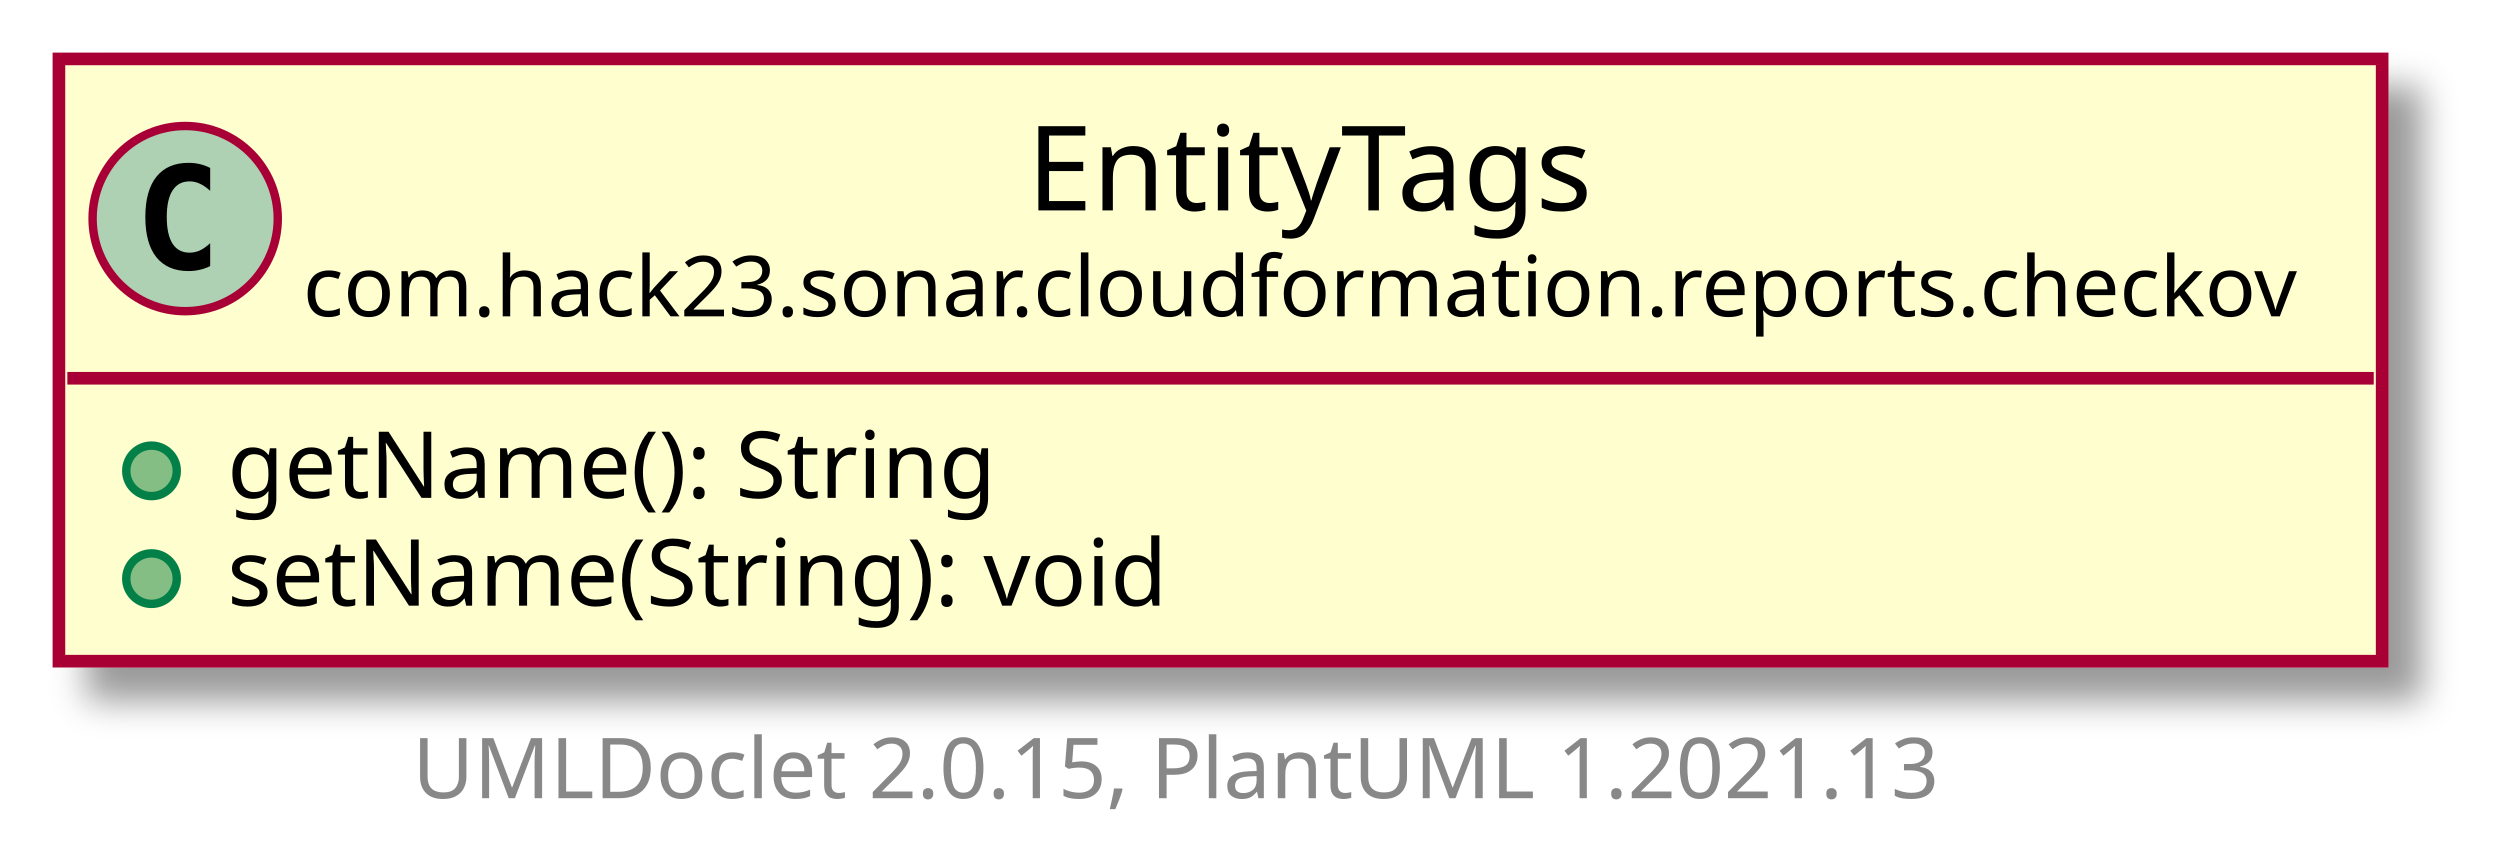
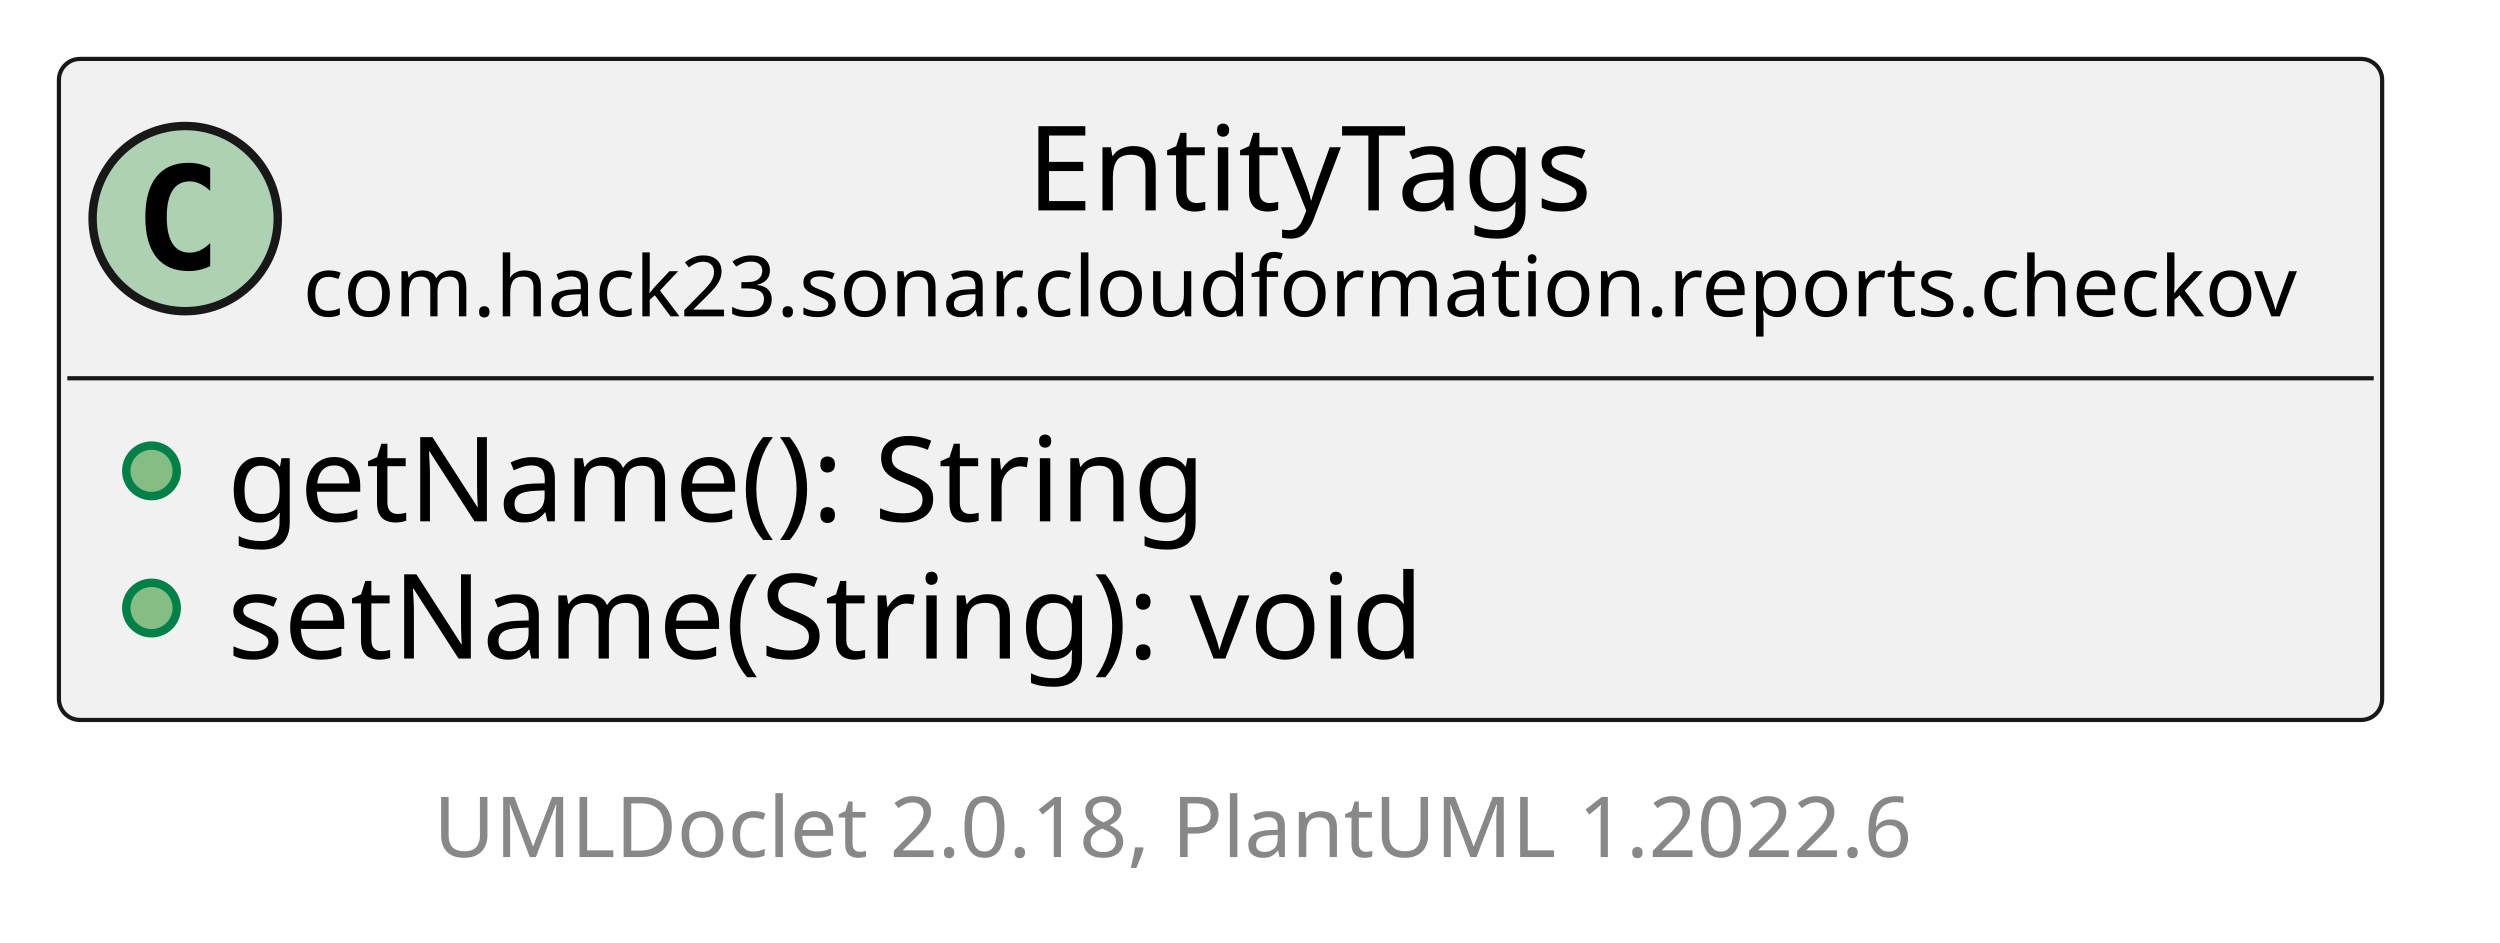
- <svg xmlns="http://www.w3.org/2000/svg" xmlns:xlink="http://www.w3.org/1999/xlink" contentScriptType="application/ecmascript" contentStyleType="text/css" height="103px" preserveAspectRatio="none" style="width:297px;height:103px;background:#FFFFFF;" version="1.1" viewBox="0 0 297 103" width="297px" zoomAndPan="magnify">
-   <defs>
-     <filter height="300%" id="fccqnfy8i5lta" width="300%" x="-1" y="-1">
-       <feGaussianBlur result="blurOut" stdDeviation="2.0" />
-       <feColorMatrix in="blurOut" result="blurOut2" type="matrix" values="0 0 0 0 0 0 0 0 0 0 0 0 0 0 0 0 0 0 .4 0" />
-       <feOffset dx="4.0" dy="4.0" in="blurOut2" result="blurOut3" />
-       <feBlend in="SourceGraphic" in2="blurOut3" mode="normal" />
-     </filter>
-   </defs>
+ <svg xmlns="http://www.w3.org/2000/svg" xmlns:xlink="http://www.w3.org/1999/xlink" contentStyleType="text/css" height="112px" preserveAspectRatio="none" style="width:297px;height:112px;background:#FFFFFF;" version="1.1" viewBox="0 0 297 112" width="297px" zoomAndPan="magnify">
+   <defs />
  <g>
    <a href="EntityTags.html" target="_top" title="EntityTags.html" xlink:actuate="onRequest" xlink:href="EntityTags.html" xlink:show="new" xlink:title="EntityTags.html" xlink:type="simple">
-       <rect codeLine="5" fill="#FEFECE" filter="url(#fccqnfy8i5lta)" height="71.547" id="com.hack23.sonar.cloudformation.reports.checkov.EntityTags" style="stroke:#A80036;stroke-width:1.5;" width="276" x="7" y="7" />
-       <ellipse cx="22" cy="25.969" fill="#ADD1B2" rx="11" ry="11" style="stroke:#A80036;stroke-width:1.0;" />
-       <path d="M24.969,31.609 Q24.391,31.906 23.75,32.047 Q23.109,32.203 22.406,32.203 Q19.906,32.203 18.578,30.562 Q17.266,28.906 17.266,25.781 Q17.266,22.656 18.578,21 Q19.906,19.344 22.406,19.344 Q23.109,19.344 23.75,19.5 Q24.406,19.656 24.969,19.953 L24.969,22.672 Q24.344,22.094 23.75,21.828 Q23.156,21.547 22.531,21.547 Q21.188,21.547 20.5,22.625 Q19.812,23.688 19.812,25.781 Q19.812,27.875 20.5,28.953 Q21.188,30.016 22.531,30.016 Q23.156,30.016 23.75,29.75 Q24.344,29.469 24.969,28.891 L24.969,31.609 Z " fill="#000000" />
-       <text fill="#000000" font-family="sans-serif" font-size="14" lengthAdjust="spacing" textLength="72" x="122" y="24.995">EntityTags</text>
-       <text fill="#000000" font-family="sans-serif" font-size="10" lengthAdjust="spacing" textLength="244" x="36" y="37.579">com.hack23.sonar.cloudformation.reports.checkov</text>
-       <line style="stroke:#A80036;stroke-width:1.5;" x1="8" x2="282" y1="44.938" y2="44.938" />
-       <ellipse cx="18" cy="55.938" fill="#84BE84" rx="3" ry="3" style="stroke:#038048;stroke-width:1.0;" />
-       <text fill="#000000" font-family="sans-serif" font-size="11" lengthAdjust="spacing" textLength="101" x="27" y="59.148">getName(): String</text>
-       <ellipse cx="18" cy="68.742" fill="#84BE84" rx="3" ry="3" style="stroke:#038048;stroke-width:1.0;" />
-       <text fill="#000000" font-family="sans-serif" font-size="11" lengthAdjust="spacing" textLength="124" x="27" y="71.953">setName(String): void</text>
+       <g id="elem_com.hack23.sonar.cloudformation.reports.checkov.EntityTags">
+         <rect codeLine="5" fill="#F1F1F1" height="78.531" id="com.hack23.sonar.cloudformation.reports.checkov.EntityTags" rx="2.5" ry="2.5" style="stroke:#181818;stroke-width:0.5;" width="276" x="7" y="7" />
+         <ellipse cx="22" cy="25.969" fill="#ADD1B2" rx="11" ry="11" style="stroke:#181818;stroke-width:1.0;" />
+         <path d="M24.969,31.609 Q24.391,31.906 23.75,32.047 Q23.109,32.203 22.406,32.203 Q19.906,32.203 18.578,30.562 Q17.266,28.906 17.266,25.781 Q17.266,22.656 18.578,21 Q19.906,19.344 22.406,19.344 Q23.109,19.344 23.75,19.5 Q24.406,19.656 24.969,19.953 L24.969,22.672 Q24.344,22.094 23.75,21.828 Q23.156,21.547 22.531,21.547 Q21.188,21.547 20.5,22.625 Q19.812,23.688 19.812,25.781 Q19.812,27.875 20.5,28.953 Q21.188,30.016 22.531,30.016 Q23.156,30.016 23.75,29.75 Q24.344,29.469 24.969,28.891 L24.969,31.609 Z " fill="#000000" />
+         <text fill="#000000" font-family="sans-serif" font-size="14" lengthAdjust="spacing" textLength="72" x="122" y="24.995">EntityTags</text>
+         <text fill="#000000" font-family="sans-serif" font-size="10" lengthAdjust="spacing" textLength="244" x="36" y="37.579">com.hack23.sonar.cloudformation.reports.checkov</text>
+         <line style="stroke:#181818;stroke-width:0.5;" x1="8" x2="282" y1="44.938" y2="44.938" />
+         <ellipse cx="18" cy="55.938" fill="#84BE84" rx="3" ry="3" style="stroke:#038048;stroke-width:1.0;" />
+         <text fill="#000000" font-family="sans-serif" font-size="14" lengthAdjust="spacing" textLength="122" x="27" y="61.933">getName(): String</text>
+         <ellipse cx="18" cy="72.234" fill="#84BE84" rx="3" ry="3" style="stroke:#038048;stroke-width:1.0;" />
+         <text fill="#000000" font-family="sans-serif" font-size="14" lengthAdjust="spacing" textLength="149" x="27" y="78.23">setName(String): void</text>
+       </g>
    </a>
-     <text fill="#888888" font-family="sans-serif" font-size="10" lengthAdjust="spacing" textLength="192" x="49" y="94.829">UMLDoclet 2.0.15, PlantUML 1.2021.13</text>
+     <rect height="11.641" style="stroke:#00000000;stroke-width:1.0;fill:none;" width="186" x="51.5" y="92.531" />
+     <text fill="#888888" font-family="sans-serif" font-size="10" lengthAdjust="spacing" textLength="186" x="51.5" y="101.814">UMLDoclet 2.0.18, PlantUML 1.2022.6</text>
  </g>
</svg>
